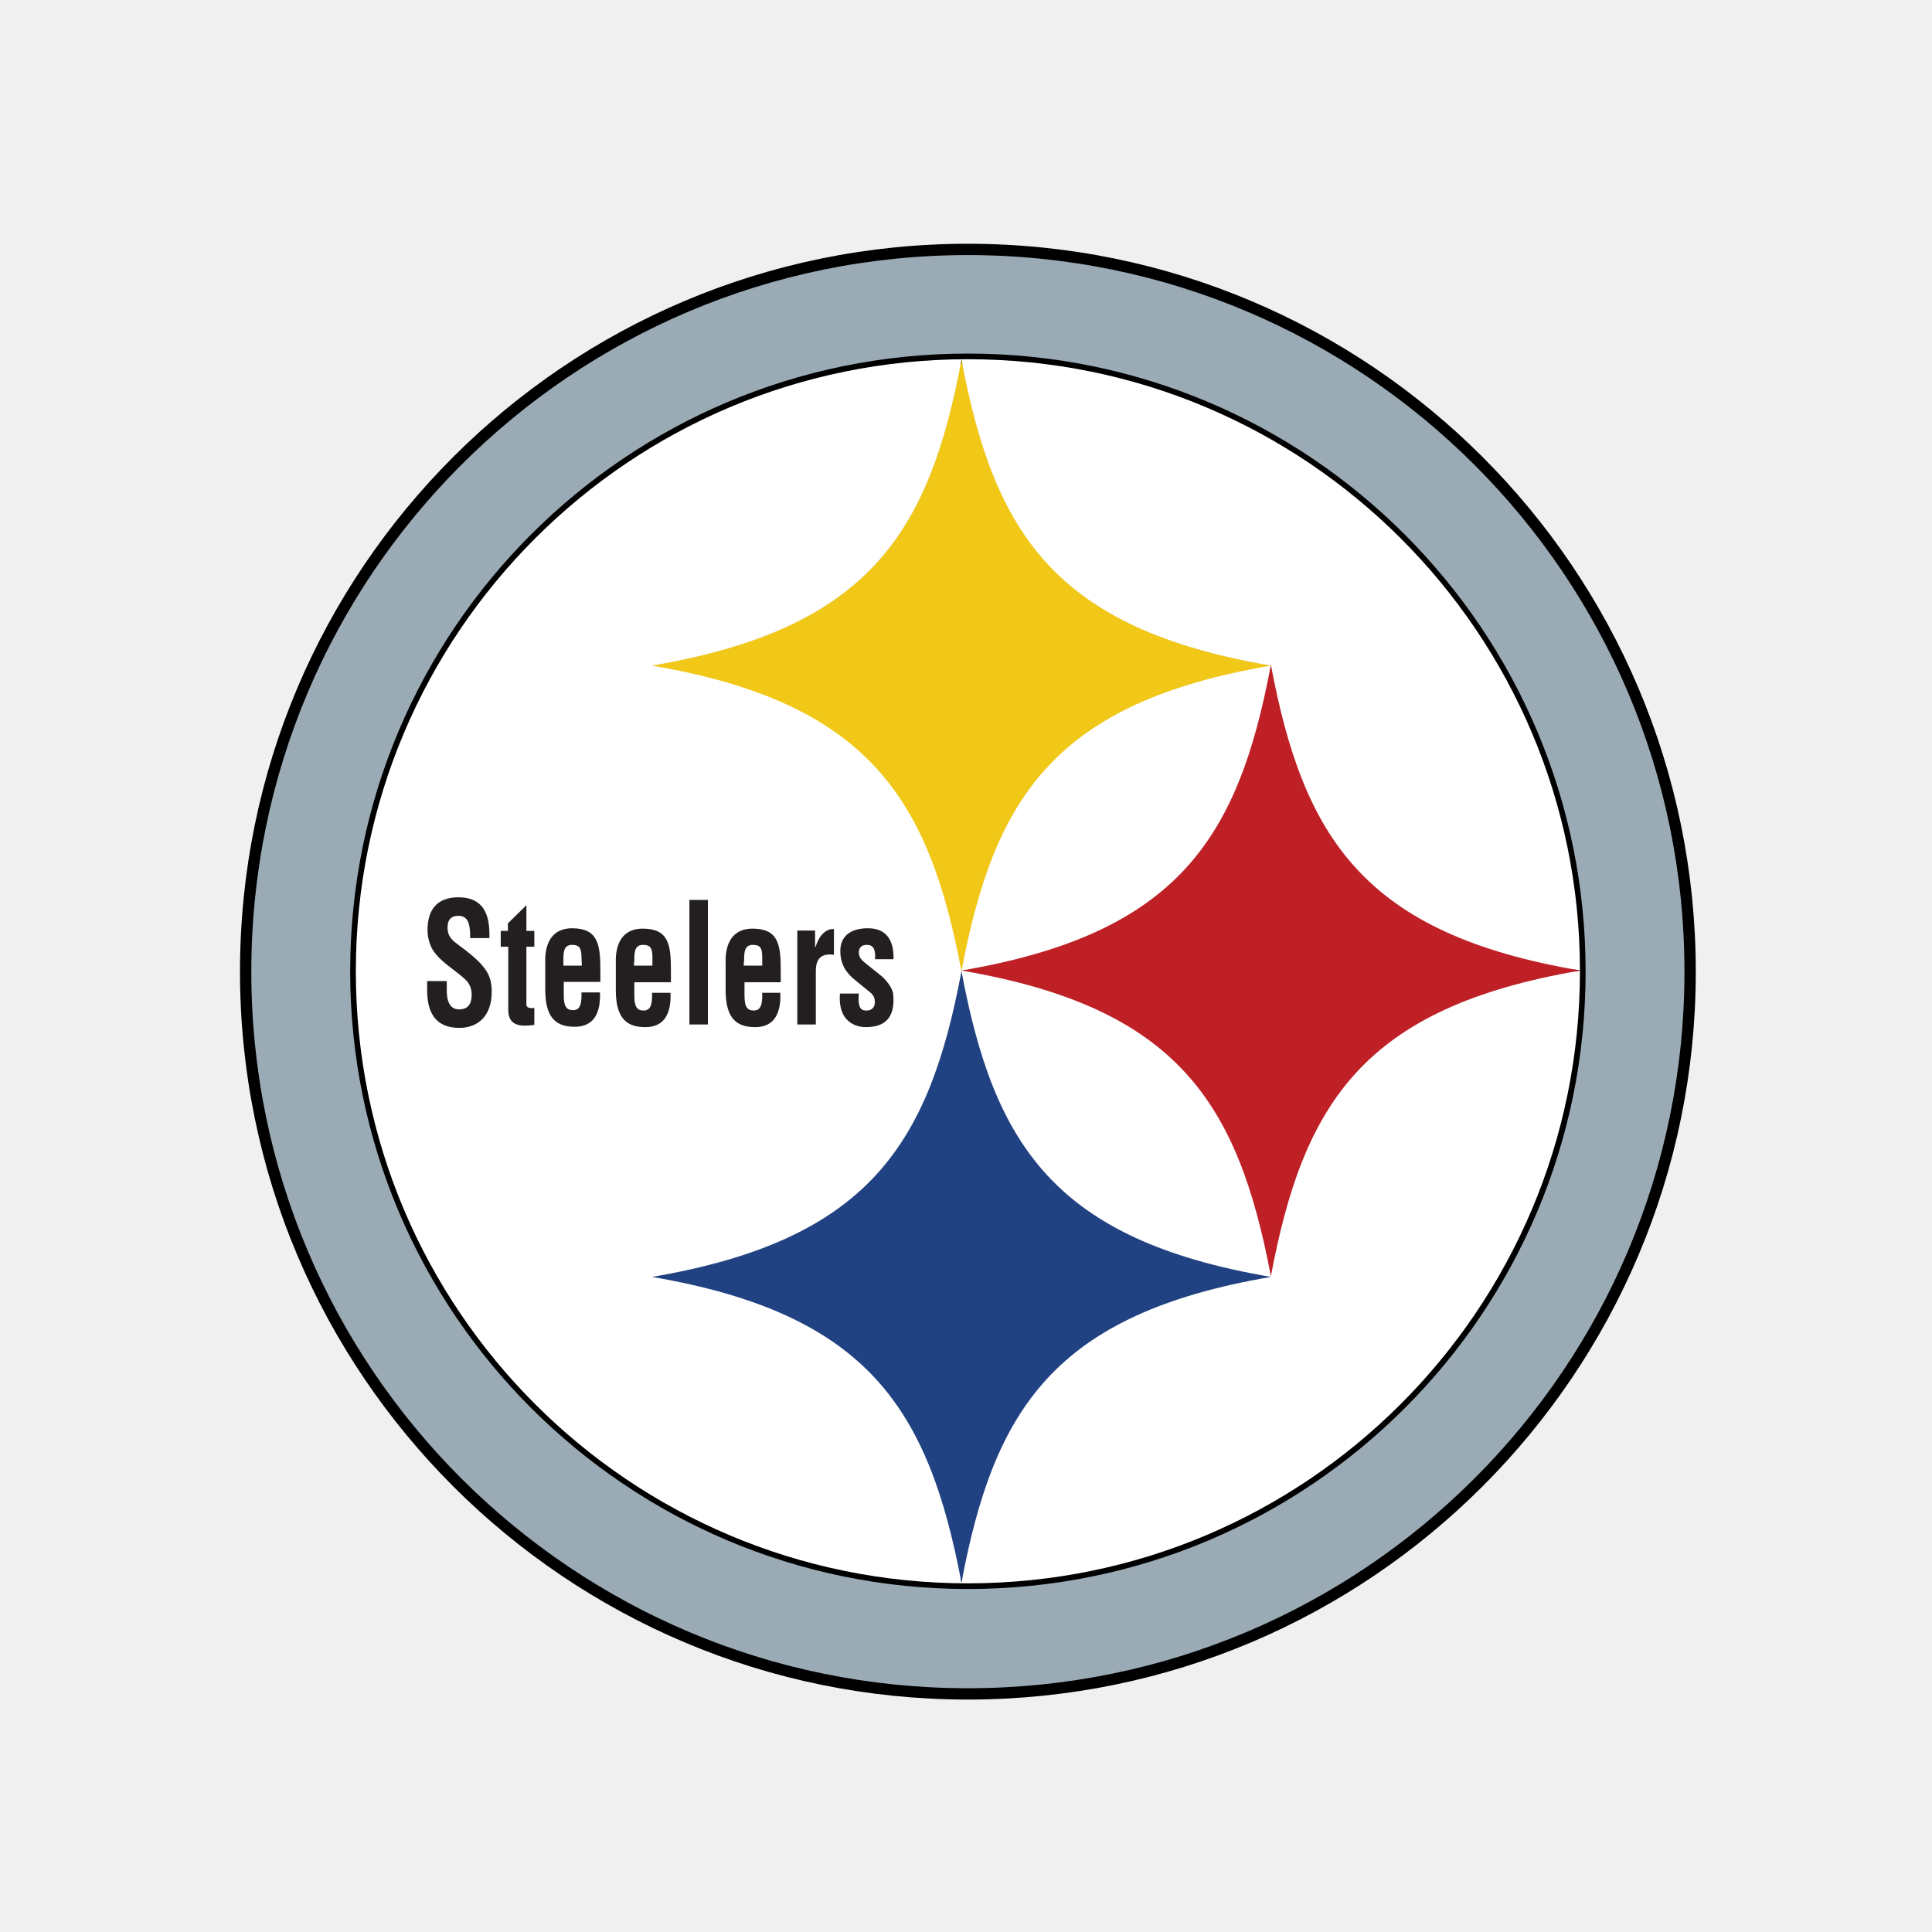
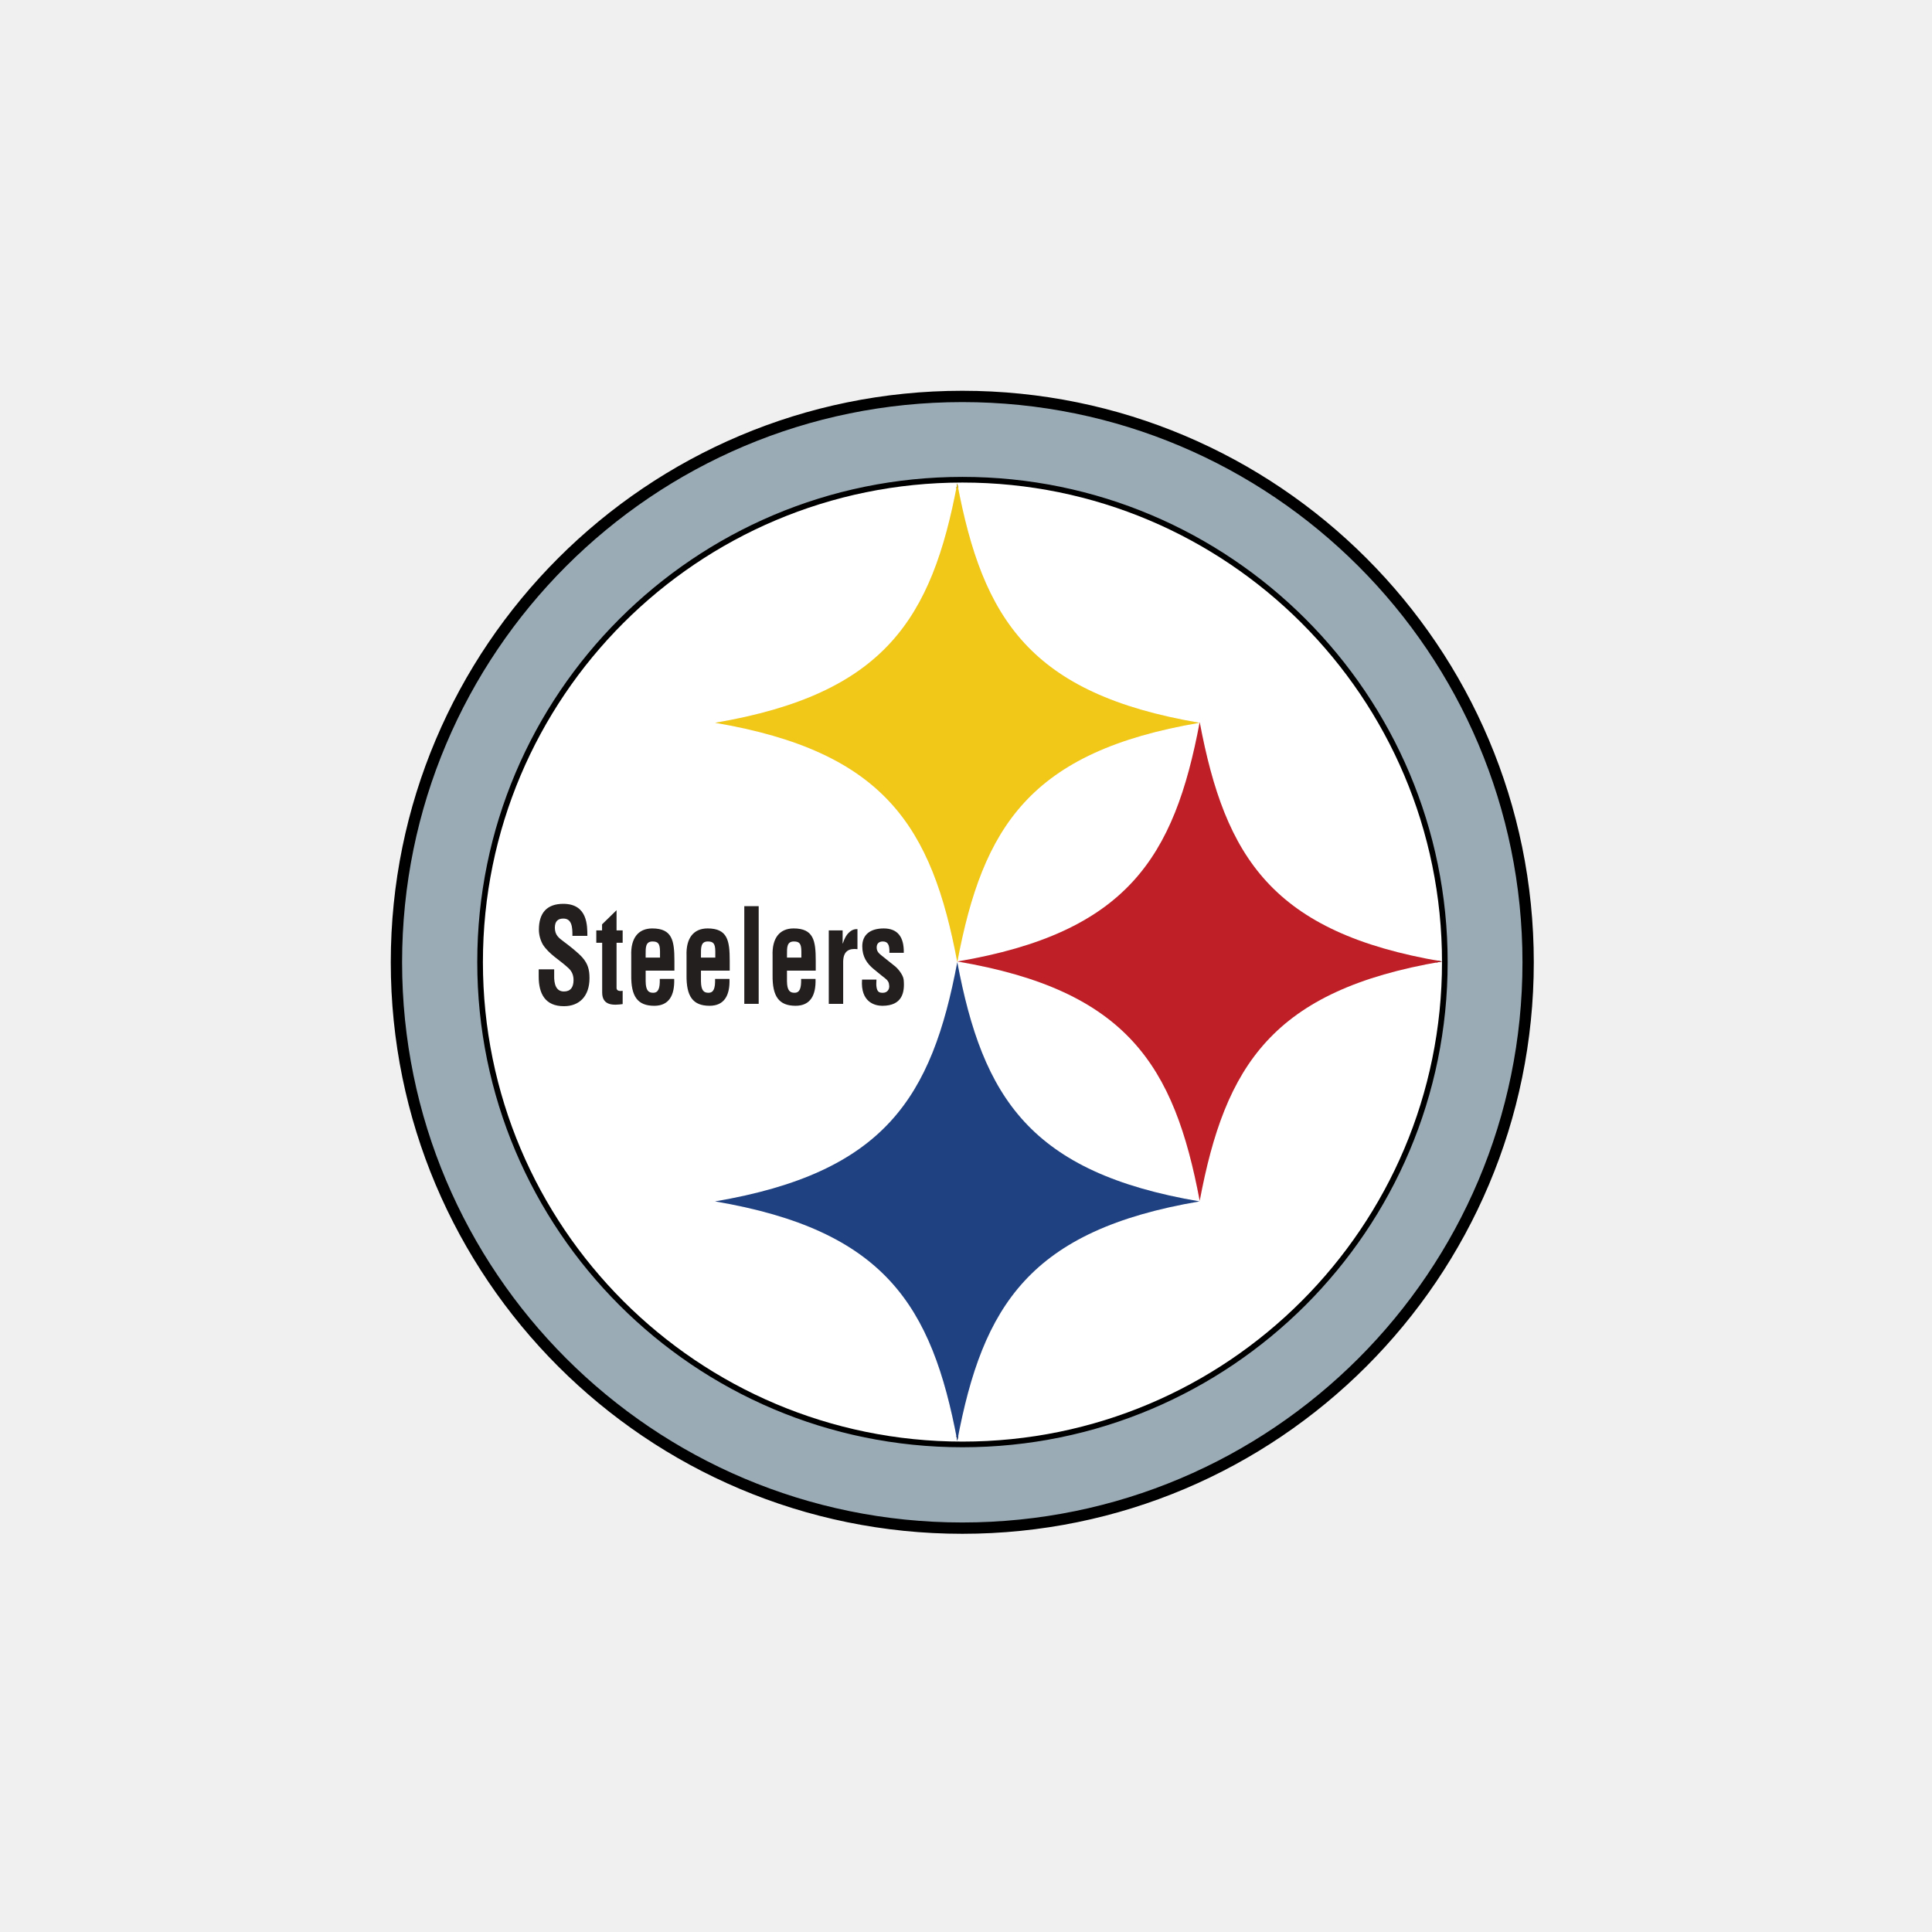
- <svg xmlns="http://www.w3.org/2000/svg" width="512" height="512" viewBox="0 0 512 512">
-   <g>
-     <g>
-       <path fill="#9BABB6" stroke="#000" stroke-width="3" stroke-miterlimit="10" d="M256.5 66.1c-105.7 0-191.4 85.7-191.4 191.4s85.7 191.4 191.4 191.4 191.4-85.7 191.4-191.4-85.7-191.4-191.4-191.4zm0 353.5c-89.5 0-162.2-72.6-162.2-162.2s72.6-162.2 162.2-162.2 162.2 72.6 162.2 162.2c.1 89.6-72.6 162.2-162.2 162.2z" />
-       <path fill="#fff" d="M172.9 253.7c0-2.5-.6-3.3-2.5-3.3-2.4 0-2.3 2.2-2.3 4.5v1h4.9v-2.2zm-21.2-3.3c-2.4 0-2.3 2.2-2.3 4.5v1h4.9v-2.2c-.1-2.5-.7-3.3-2.6-3.3zm50.3 3.3c0-2.5-.6-3.3-2.5-3.3-2.4 0-2.3 2.2-2.3 4.5v1h4.9v-2.2zm54.5-158.5c-89.6 0-162.2 72.6-162.2 162.2s72.6 162.2 162.2 162.2 162.2-72.6 162.2-162.2c.1-89.6-72.6-162.2-162.2-162.2zm-134.8 177.1c-6.3 0-8.5-4.1-8.5-10v-2.4h5.2v1.9c-.1 3.2.7 5.6 3.3 5.6 2.2 0 3.3-1.4 3.3-3.9 0-1.9-.8-3.3-2.1-4.4-2.7-2.5-6.1-4.3-8.3-7.6-.9-1.5-1.3-3.3-1.3-5.1 0-5.6 2.7-8.7 8.2-8.7 8.3 0 8.1 7.6 8.2 10.8h-5.1c0-3-.2-5.9-3.1-5.9-1.8 0-2.9.8-2.9 3.1 0 2.5 1.3 3.5 3 4.7 1.7 1.3 4.9 3.7 6.4 5.4 1.8 2.1 2.4 4 2.4 6.9 0 6.4-3.6 9.6-8.7 9.6zm19.9-21.4h-2.1v15.4c.1 1.1 1.5.9 2.1.8v4.5c-2.9.4-6.9.7-6.9-3.9v-16.8h-2v-4.2h1.9v-2l4.9-4.8v6.8h2.1v4.2zm17.5 9.4h-9.7v3.6c0 3.3 1.1 3.9 2.5 3.9 1.8 0 2.3-1.5 2.2-4.7h4.9c.2 5.6-1.8 9.1-6.7 9.1-5.6 0-7.9-3.1-7.8-10.4v-6.5c-.2-5.9 2.3-9.2 7.1-9.2 6.8 0 7.5 4.1 7.5 10.9v3.3zm4.1 1.5v-6.5c-.2-5.9 2.3-9.2 7.1-9.2 6.8 0 7.5 4.1 7.5 10.9v3.4h-9.7v3.6c0 3.3 1.1 3.9 2.5 3.9 1.8 0 2.3-1.6 2.2-4.7h4.9c.2 5.6-1.8 9.1-6.7 9.1-5.6-.1-7.9-3.2-7.8-10.5zm91.6 157.5c-8.6-45.8-24.5-71.2-82-81 57.4-9.7 73.3-35.2 82-81-8.6-45.8-24.5-71.2-82-81 57.4-9.8 73.3-35.2 82-81 8.6 45.8 24.5 71.2 82 81-57.4 9.8-73.3 35.2-82 81 8.6 45.8 24.5 71.2 82 81-57.5 9.8-73.4 35.3-82 81zm-72.1-147.8v-33h4.9v33h-4.9zm17-3.7c1.8 0 2.3-1.5 2.2-4.7h4.9c.2 5.6-1.8 9.1-6.7 9.1-5.6 0-7.9-3.1-7.8-10.4v-6.5c-.2-5.9 2.3-9.2 7.1-9.2 6.8 0 7.5 4.1 7.5 10.9v3.4h-9.7v3.6c0 3.2 1.1 3.8 2.5 3.8zm16.4-16.7c.6-1.8 1.2-2.8 1.9-3.5 1.4-1.4 2.3-1.3 3-1.3v6.8c-2.7-.3-4.8.5-4.8 4.1v14.4h-4.9v-24.8h4.7l.1 4.3zm13.6 16.7c1.4 0 2.4-1.2 2-2.8-.1-1.4-1.5-2.2-2.4-3l-2.7-2.2c-2.4-2-4-4.3-4-7.8 0-3.8 2.6-6 7.3-6 4.7 0 6.9 2.9 6.8 8.2h-4.9c.1-2.8-.6-3.8-2.2-3.8-1.2 0-2.1.6-2.1 2 0 1.5.9 2.1 1.8 2.9l4 3.2c1.2.8 3.2 3.2 3.3 4.9.4 4.3-.5 8.8-7.2 8.8-2.6 0-7.4-1.3-6.9-8.9h4.9c-.3 4.6 1.2 4.5 2.3 4.5zm107.1 70.4c-8.6-45.8-24.5-71.2-82-81 57.4-9.8 73.3-35.2 82-81 8.6 45.8 24.5 71.2 82 81-57.4 9.8-73.4 35.2-82 81z" />
-       <path fill="#231F20" d="M121.6 250.5c-1.6-1.2-3-2.2-3-4.7 0-2.2 1.1-3.1 2.9-3.1 2.9 0 3.1 2.9 3.1 5.9h5.1c0-3.3.2-10.8-8.2-10.8-5.5 0-8.2 3.1-8.2 8.7 0 1.8.5 3.6 1.3 5.1 2.1 3.3 5.5 5.1 8.3 7.6 1.3 1.1 2.1 2.4 2.1 4.4 0 2.5-1 3.9-3.3 3.9-2.6 0-3.4-2.3-3.3-5.6v-1.9h-5.2v2.4c0 5.9 2.2 10 8.5 10 5.1 0 8.6-3.3 8.6-9.5 0-2.9-.6-4.8-2.4-6.9-1.4-1.8-4.5-4.2-6.3-5.5zm17.9-10.6l-4.9 4.8v2h-1.9v4.2h2v16.8c0 4.6 4 4.3 6.9 3.9v-4.5c-.6.1-2 .2-2.1-.8v-15.4h2.1v-4.2h-2.1v-6.8zm12.1 6.1c-4.8 0-7.3 3.3-7.1 9.2v6.5c-.1 7.3 2.2 10.4 7.8 10.4 5 0 6.9-3.5 6.7-9.1h-4.9c.1 3.1-.4 4.7-2.2 4.7-1.5 0-2.5-.6-2.5-3.9v-3.6h9.7v-3.2c0-6.8-.7-11-7.5-11zm2.6 9.9h-4.9v-1c0-2.2-.1-4.5 2.3-4.5 1.9 0 2.5.8 2.5 3.3l.1 2.2zm23.5 7.2h-4.9c.1 3.1-.4 4.7-2.2 4.7-1.5 0-2.5-.6-2.5-3.9v-3.6h9.7v-3.3c0-6.8-.7-10.9-7.5-10.9-4.8 0-7.3 3.3-7.1 9.2v6.5c-.1 7.3 2.2 10.4 7.8 10.4 5 0 6.9-3.5 6.7-9.1zm-9.6-8.2c0-2.2-.1-4.5 2.3-4.5 1.9 0 2.5.8 2.5 3.3v2.2h-4.9v-1zM182.7 238.5h4.9v33h-4.9v-33zM206.9 260.3v-3.3c0-6.8-.7-10.9-7.5-10.9-4.8 0-7.3 3.3-7.1 9.2v6.5c-.1 7.3 2.2 10.4 7.8 10.4 5 0 6.9-3.5 6.7-9.1h-4.8c.1 3.1-.4 4.7-2.2 4.7-1.5 0-2.5-.6-2.5-3.9v-3.6h9.6zm-9.7-5.4c0-2.2-.1-4.5 2.3-4.5 2 0 2.5.8 2.5 3.3v2.2h-4.9v-1zm14.1-8.2v24.8h4.9v-14.4c.1-3.7 2.1-4.4 4.8-4.1v-6.8c-.7 0-1.7 0-3 1.3-.7.7-1.3 1.7-1.9 3.5h-.1v-4.4h-4.7zm11.3 16.6c-.6 7.6 4.3 8.9 6.9 8.9 6.7 0 7.6-4.5 7.2-8.8-.2-1.7-2.1-4-3.3-4.9l-4-3.2c-.9-.8-1.8-1.4-1.8-2.9 0-1.4.9-2 2.1-2 1.7 0 2.4 1.1 2.2 3.8h4.9c.1-5.3-2.1-8.2-6.8-8.2-4.7 0-7.3 2.2-7.3 6 0 3.6 1.6 5.9 4 7.8l2.7 2.2c.9.8 2.3 1.5 2.4 3 .3 1.6-.6 2.8-2 2.8-1.1 0-2.6.1-2.2-4.5h-5z" />
-       <path fill="#F1C817" d="M254.8 257.4c8.6-45.8 24.5-71.2 82-81-57.4-9.8-73.3-35.2-82-81-8.6 45.8-24.5 71.2-82 81 57.4 9.8 73.4 35.3 82 81z" />
-       <path fill="#204182" d="M254.8 257.4c-8.6 45.8-24.5 71.2-82 81 57.4 9.8 73.3 35.2 82 81 8.6-45.8 24.5-71.2 82-81-57.5-9.8-73.4-35.2-82-81z" />
-       <path fill="#BF2026" d="M336.8 176.2c-8.6 45.8-24.5 71.2-82 81 57.4 9.8 73.3 35.2 82 81 8.6-45.8 24.5-71.2 82-81-57.4-9.7-73.4-35.2-82-81z" />
+ <svg xmlns="http://www.w3.org/2000/svg" width="512px" height="512px" viewBox="0 0 512 512" version="1.1">
+   <defs />
+   <g id="Page-1" stroke="none" stroke-width="1" fill="none" fill-rule="evenodd">
+     <g id="pittsburgh-steelers">
+       <g id="svg" transform="translate(105, 105)">
+         <path d="M150.019,0.059 C67.199,0.059 0.059,67.196 0.059,150.013 C0.059,232.834 67.199,299.972 150.019,299.972 C232.834,299.972 299.97,232.834 299.97,150.013 C299.97,67.196 232.829,0.059 150.019,0.059 L150.019,0.059 Z M150.065,277.038 C79.879,277.038 22.978,220.144 22.978,149.961 C22.978,79.776 79.877,22.881 150.065,22.881 C220.247,22.881 277.146,79.776 277.146,149.961 C277.146,220.144 220.247,277.038 150.065,277.038 L150.065,277.038 Z" id="Fill-1" fill="#9BABB6" />
+         <path d="M150.019,0.059 C67.199,0.059 0.059,67.196 0.059,150.013 C0.059,232.834 67.199,299.972 150.019,299.972 C232.834,299.972 299.97,232.834 299.97,150.013 C299.97,67.196 232.829,0.059 150.019,0.059 L150.019,0.059 Z M150.065,277.038 C79.879,277.038 22.978,220.144 22.978,149.961 C22.978,79.776 79.877,22.881 150.065,22.881 C220.247,22.881 277.146,79.776 277.146,149.961 C277.146,220.144 220.247,277.038 150.065,277.038 L150.065,277.038 Z" id="Stroke-2" stroke="#000000" stroke-width="3" />
+         <path d="M84.565,147.088 C84.54,145.116 84.097,144.498 82.576,144.498 C80.667,144.498 80.76,146.222 80.76,147.985 L80.76,148.778 L84.565,148.778 L84.565,147.088 L84.565,147.088 Z M67.916,144.498 C66.016,144.498 66.099,146.222 66.099,147.985 L66.099,148.778 L69.913,148.778 L69.913,147.088 C69.883,145.116 69.44,144.498 67.916,144.498 L67.916,144.498 Z M107.371,147.088 C107.339,145.116 106.904,144.498 105.376,144.498 C103.468,144.498 103.556,146.222 103.556,147.985 L103.556,148.778 L107.371,148.778 L107.371,147.088 L107.371,147.088 Z M150.065,22.881 C79.879,22.881 22.978,79.776 22.978,149.961 C22.978,220.144 79.877,277.038 150.065,277.038 C220.247,277.038 277.146,220.144 277.146,149.961 C277.146,79.776 220.247,22.881 150.065,22.881 L150.065,22.881 Z M44.445,161.648 C39.519,161.648 37.762,158.401 37.762,153.78 L37.762,151.882 L41.862,151.882 L41.862,153.397 C41.78,155.922 42.422,157.75 44.45,157.75 C46.178,157.75 46.996,156.676 46.996,154.712 C46.996,153.193 46.406,152.155 45.352,151.295 C43.21,149.327 40.553,147.915 38.873,145.325 C38.204,144.153 37.816,142.734 37.816,141.356 C37.816,136.939 39.931,134.521 44.267,134.521 C50.803,134.521 50.63,140.461 50.66,143.01 L46.698,143.01 C46.732,140.697 46.554,138.422 44.294,138.422 C42.918,138.422 42.041,139.079 42.041,140.837 C42.041,142.802 43.097,143.566 44.386,144.528 C45.738,145.526 48.226,147.462 49.367,148.774 C50.775,150.393 51.22,151.943 51.22,154.192 C51.22,159.093 48.455,161.648 44.445,161.648 L44.445,161.648 Z M60.009,144.845 L58.393,144.845 L58.393,156.917 C58.48,157.75 59.54,157.646 60.009,157.576 L60.009,161.091 C57.754,161.405 54.587,161.648 54.587,158.028 L54.587,144.845 L53.032,144.845 L53.032,141.567 L54.553,141.567 L54.553,139.97 L58.395,136.219 L58.395,141.568 L60.012,141.568 L60.012,144.845 L60.009,144.845 L60.009,144.845 Z M73.72,152.227 L66.096,152.227 L66.096,155.055 C66.124,157.611 66.944,158.097 68.09,158.097 C69.497,158.097 69.909,156.887 69.847,154.434 L73.663,154.434 C73.805,158.787 72.278,161.543 68.385,161.543 C63.989,161.543 62.198,159.093 62.285,153.37 L62.285,148.256 C62.109,143.669 64.101,141.05 67.852,141.05 C73.16,141.05 73.716,144.29 73.716,149.603 L73.716,152.227 L73.72,152.227 L73.72,152.227 Z M76.943,153.37 L76.943,148.256 C76.765,143.669 78.761,141.05 82.517,141.05 C87.821,141.05 88.378,144.29 88.378,149.603 L88.378,152.228 L80.755,152.228 L80.755,155.059 C80.782,157.613 81.605,158.101 82.746,158.101 C84.153,158.101 84.565,156.887 84.506,154.437 L88.315,154.437 C88.465,158.789 86.939,161.543 83.042,161.543 C78.647,161.543 76.857,159.093 76.943,153.37 L76.943,153.37 Z M148.691,276.808 C141.95,240.955 129.46,221.023 84.494,213.382 C129.46,205.746 141.95,185.817 148.691,149.967 C141.95,114.112 129.46,94.182 84.494,86.545 C129.46,78.905 141.95,58.975 148.691,23.118 C155.431,58.975 167.922,78.905 212.893,86.545 C167.925,94.182 155.435,114.112 148.691,149.967 C155.435,185.817 167.922,205.746 212.893,213.382 C167.922,221.023 155.431,240.955 148.691,276.808 L148.691,276.808 Z M92.248,135.147 L96.058,135.147 L96.058,161.029 L92.248,161.029 L92.248,135.147 Z M105.554,158.097 C106.956,158.097 107.371,156.887 107.312,154.434 L111.122,154.434 C111.268,158.787 109.747,161.543 105.844,161.543 C101.447,161.543 99.661,159.093 99.751,153.37 L99.751,148.256 C99.573,143.669 101.561,141.05 105.315,141.05 C110.621,141.05 111.179,144.29 111.179,149.603 L111.179,152.228 L103.558,152.228 L103.558,155.059 C103.587,157.611 104.41,158.097 105.554,158.097 L105.554,158.097 Z M118.358,145.016 C118.831,143.603 119.3,142.808 119.857,142.255 C120.94,141.183 121.674,141.255 122.233,141.22 L122.233,146.531 C120.119,146.294 118.509,146.912 118.445,149.778 L118.445,161.029 L114.638,161.029 L114.638,141.564 L118.301,141.564 L118.301,145.013 L118.358,145.013 L118.358,145.016 L118.358,145.016 Z M129.024,158.097 C130.106,158.097 130.874,157.164 130.61,155.922 C130.553,154.818 129.469,154.2 128.735,153.611 L126.651,151.912 C124.746,150.366 123.514,148.569 123.514,145.774 C123.514,142.772 125.532,141.05 129.194,141.05 C132.892,141.05 134.592,143.326 134.506,147.503 L130.696,147.503 C130.787,145.328 130.253,144.498 128.938,144.498 C128.03,144.498 127.324,144.979 127.324,146.086 C127.324,147.225 128.027,147.74 128.761,148.331 L131.863,150.815 C132.835,151.47 134.359,153.332 134.479,154.643 C134.802,158.028 134.099,161.543 128.821,161.543 C126.798,161.543 123.014,160.545 123.453,154.607 L127.264,154.607 C126.973,158.197 128.149,158.097 129.024,158.097 L129.024,158.097 Z M212.934,213.225 C206.193,177.377 193.702,157.442 148.73,149.803 C193.702,142.162 206.189,122.235 212.934,86.375 C219.674,122.235 232.165,142.162 277.137,149.803 C232.165,157.442 219.678,177.372 212.934,213.225 L212.934,213.225 Z" id="Fill-3" fill="#FFFFFF" />
+         <path d="M44.386,144.532 C43.097,143.57 42.041,142.808 42.041,140.841 C42.041,139.083 42.918,138.427 44.294,138.427 C46.554,138.427 46.732,140.701 46.698,143.014 L50.66,143.014 C50.627,140.465 50.803,134.528 44.267,134.528 C39.931,134.528 37.816,136.941 37.816,141.361 C37.816,142.738 38.202,144.156 38.873,145.33 C40.553,147.916 43.21,149.329 45.352,151.298 C46.406,152.16 46.996,153.197 46.996,154.716 C46.996,156.68 46.175,157.754 44.45,157.754 C42.422,157.754 41.78,155.924 41.862,153.401 L41.862,151.887 L37.762,151.887 L37.762,153.785 C37.762,158.406 39.519,161.652 44.445,161.652 C48.455,161.652 51.22,159.1 51.22,154.2 C51.22,151.951 50.775,150.403 49.367,148.782 C48.226,147.465 45.738,145.531 44.386,144.532 L44.386,144.532 Z M58.393,136.216 L54.553,139.968 L54.553,141.564 L53.029,141.564 L53.029,144.845 L54.585,144.845 L54.585,158.023 C54.585,161.643 57.752,161.402 60.009,161.091 L60.009,157.572 C59.54,157.646 58.478,157.75 58.391,156.917 L58.391,144.845 L60.009,144.845 L60.009,141.567 L58.391,141.567 L58.391,136.216 L58.393,136.216 L58.393,136.216 Z M67.856,141.05 C64.105,141.05 62.113,143.669 62.29,148.256 L62.29,153.37 C62.201,159.096 63.989,161.543 68.389,161.543 C72.283,161.543 73.81,158.787 73.667,154.434 L69.852,154.434 C69.913,156.887 69.5,158.097 68.094,158.097 C66.948,158.097 66.128,157.613 66.103,155.055 L66.103,152.227 L73.724,152.227 L73.724,149.602 C73.72,144.29 73.164,141.05 67.856,141.05 L67.856,141.05 Z M69.913,148.778 L66.099,148.778 L66.099,147.985 C66.099,146.222 66.016,144.498 67.916,144.498 C69.44,144.498 69.883,145.117 69.909,147.09 L69.909,148.778 L69.913,148.778 L69.913,148.778 Z M88.318,154.434 L84.508,154.434 C84.565,156.887 84.158,158.097 82.748,158.097 C81.607,158.097 80.785,157.613 80.76,155.055 L80.76,152.227 L88.38,152.227 L88.38,149.602 C88.38,144.288 87.823,141.047 82.517,141.047 C78.764,141.047 76.77,143.667 76.943,148.254 L76.943,153.367 C76.857,159.093 78.649,161.539 83.046,161.539 C86.944,161.543 88.467,158.787 88.318,154.434 L88.318,154.434 Z M80.76,147.982 C80.76,146.221 80.667,144.496 82.576,144.496 C84.097,144.496 84.535,145.116 84.565,147.088 L84.565,148.778 L80.76,148.778 L80.76,147.982 L80.76,147.982 Z" id="Fill-4" fill="#231F1F" />
+         <path d="M92.248,135.147 L96.058,135.147 L96.058,161.029 L92.248,161.029 L92.248,135.147 Z" id="Fill-5" fill="#231F1F" />
+         <path d="M111.176,152.227 L111.176,149.602 C111.176,144.288 110.621,141.047 105.313,141.047 C101.561,141.047 99.571,143.667 99.746,148.254 L99.746,153.367 C99.656,159.093 101.446,161.539 105.84,161.539 C109.742,161.539 111.266,158.785 111.122,154.433 L107.307,154.433 C107.369,156.882 106.956,158.097 105.55,158.097 C104.409,158.097 103.585,157.611 103.554,155.055 L103.554,152.225 L111.176,152.225 L111.176,152.227 L111.176,152.227 Z M103.556,147.982 C103.556,146.221 103.468,144.496 105.376,144.496 C106.904,144.496 107.339,145.116 107.371,147.088 L107.371,148.778 L103.556,148.778 L103.556,147.982 L103.556,147.982 Z M114.638,141.567 L114.638,161.031 L118.448,161.031 L118.448,149.781 C118.509,146.914 120.119,146.297 122.233,146.534 L122.233,141.222 C121.674,141.256 120.94,141.185 119.86,142.256 C119.302,142.81 118.833,143.603 118.362,145.018 L118.303,145.018 L118.303,141.567 L114.638,141.567 L114.638,141.567 Z M123.453,154.607 C123.014,160.545 126.798,161.543 128.821,161.543 C134.099,161.543 134.802,158.028 134.479,154.643 C134.359,153.333 132.835,151.47 131.863,150.815 L128.761,148.331 C128.03,147.74 127.324,147.225 127.324,146.086 C127.324,144.978 128.027,144.498 128.938,144.498 C130.256,144.498 130.787,145.328 130.699,147.503 L134.507,147.503 C134.596,143.328 132.897,141.05 129.199,141.05 C125.534,141.05 123.514,142.775 123.514,145.774 C123.514,148.569 124.746,150.363 126.655,151.912 L128.738,153.611 C129.473,154.2 130.553,154.818 130.613,155.922 C130.878,157.164 130.11,158.097 129.026,158.097 C128.149,158.097 126.979,158.197 127.268,154.607 L123.453,154.607 L123.453,154.607 Z" id="Fill-6" fill="#231F1F" />
+         <path d="M148.691,149.967 C155.435,114.112 167.922,94.182 212.893,86.545 C167.925,78.905 155.435,58.975 148.691,23.118 C141.95,58.975 129.46,78.905 84.494,86.545 C129.46,94.182 141.95,114.112 148.691,149.967 L148.691,149.961 L148.691,149.967" id="Fill-7" fill="#F1C817" />
+         <path d="M148.691,149.967 L148.691,149.961 L148.691,149.963 C141.95,185.817 129.46,205.746 84.494,213.382 C129.46,221.023 141.95,240.955 148.691,276.808 C155.431,240.955 167.922,221.023 212.893,213.382 C167.922,205.746 155.435,185.817 148.691,149.967" id="Fill-8" fill="#1F4182" />
+         <path d="M212.934,86.375 C206.193,122.235 193.702,142.162 148.73,149.804 C193.702,157.442 206.189,177.377 212.934,213.225 C219.674,177.377 232.165,157.442 277.137,149.804 C232.165,142.162 219.678,122.233 212.934,86.375" id="Fill-9" fill="#BF1F26" />
+       </g>
    </g>
  </g>
</svg>
